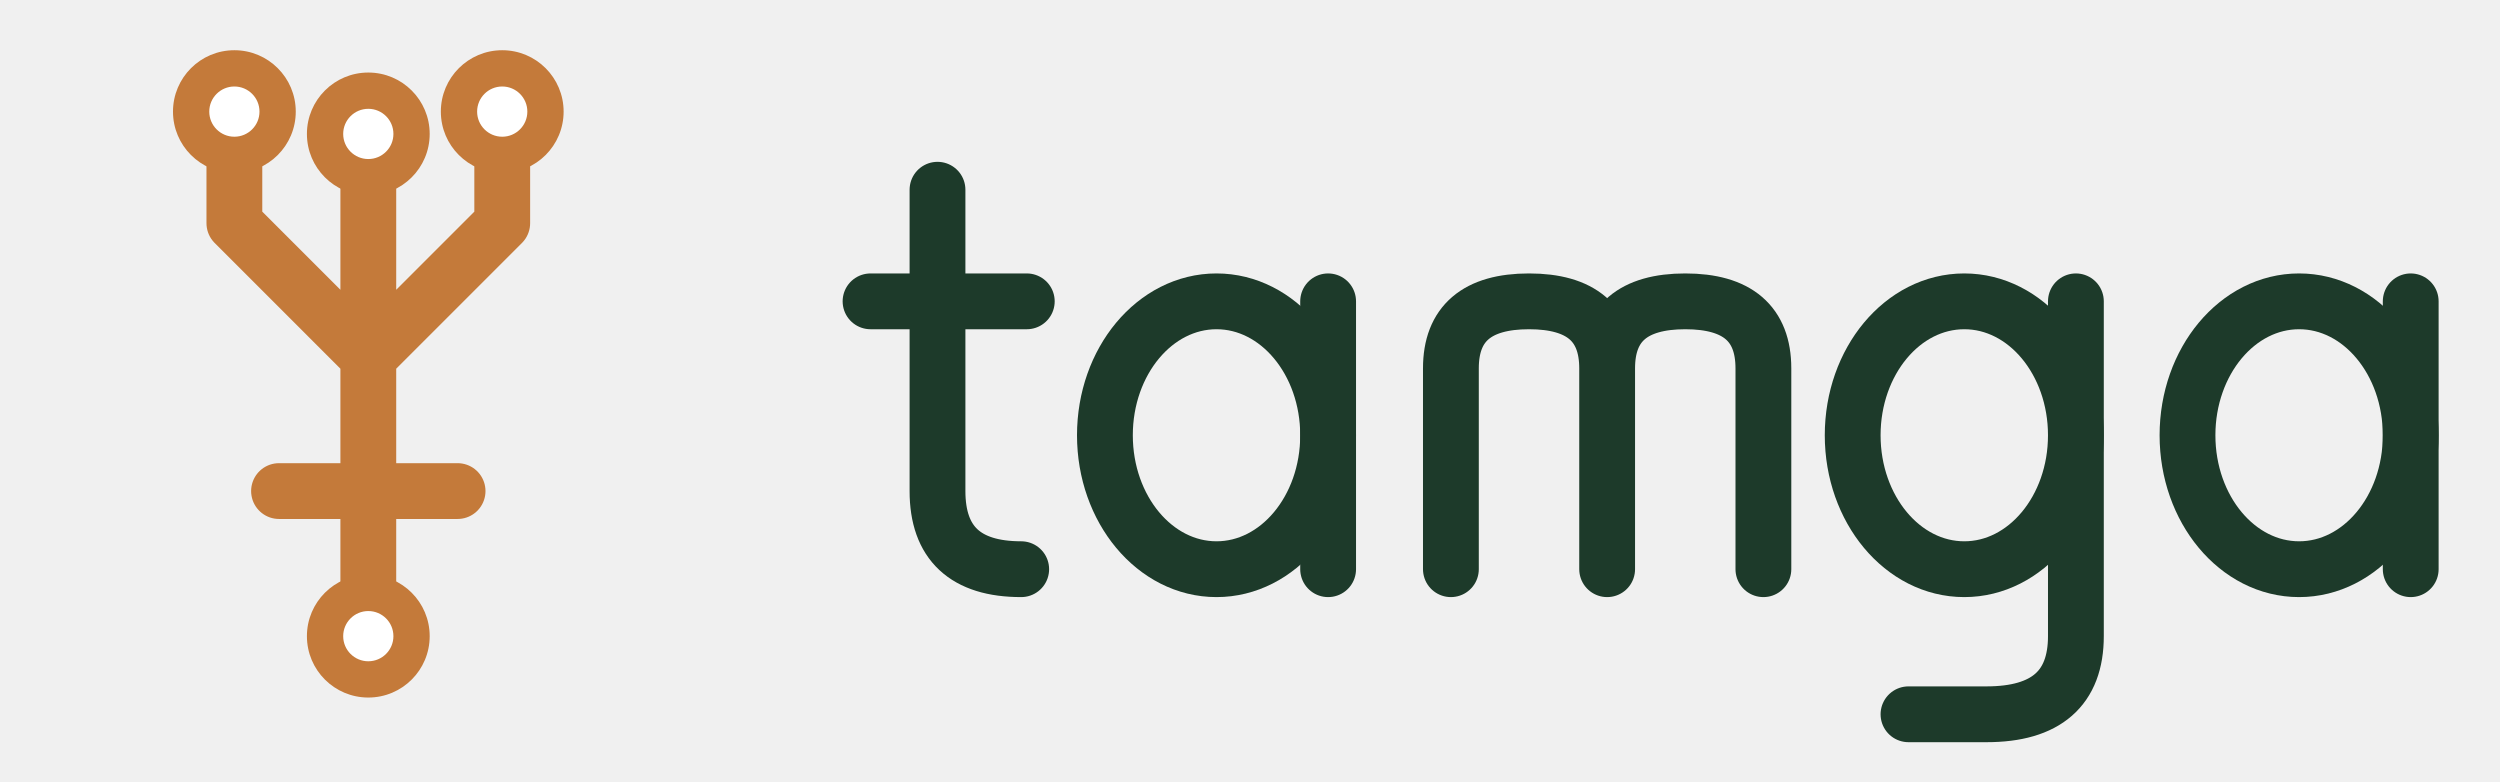
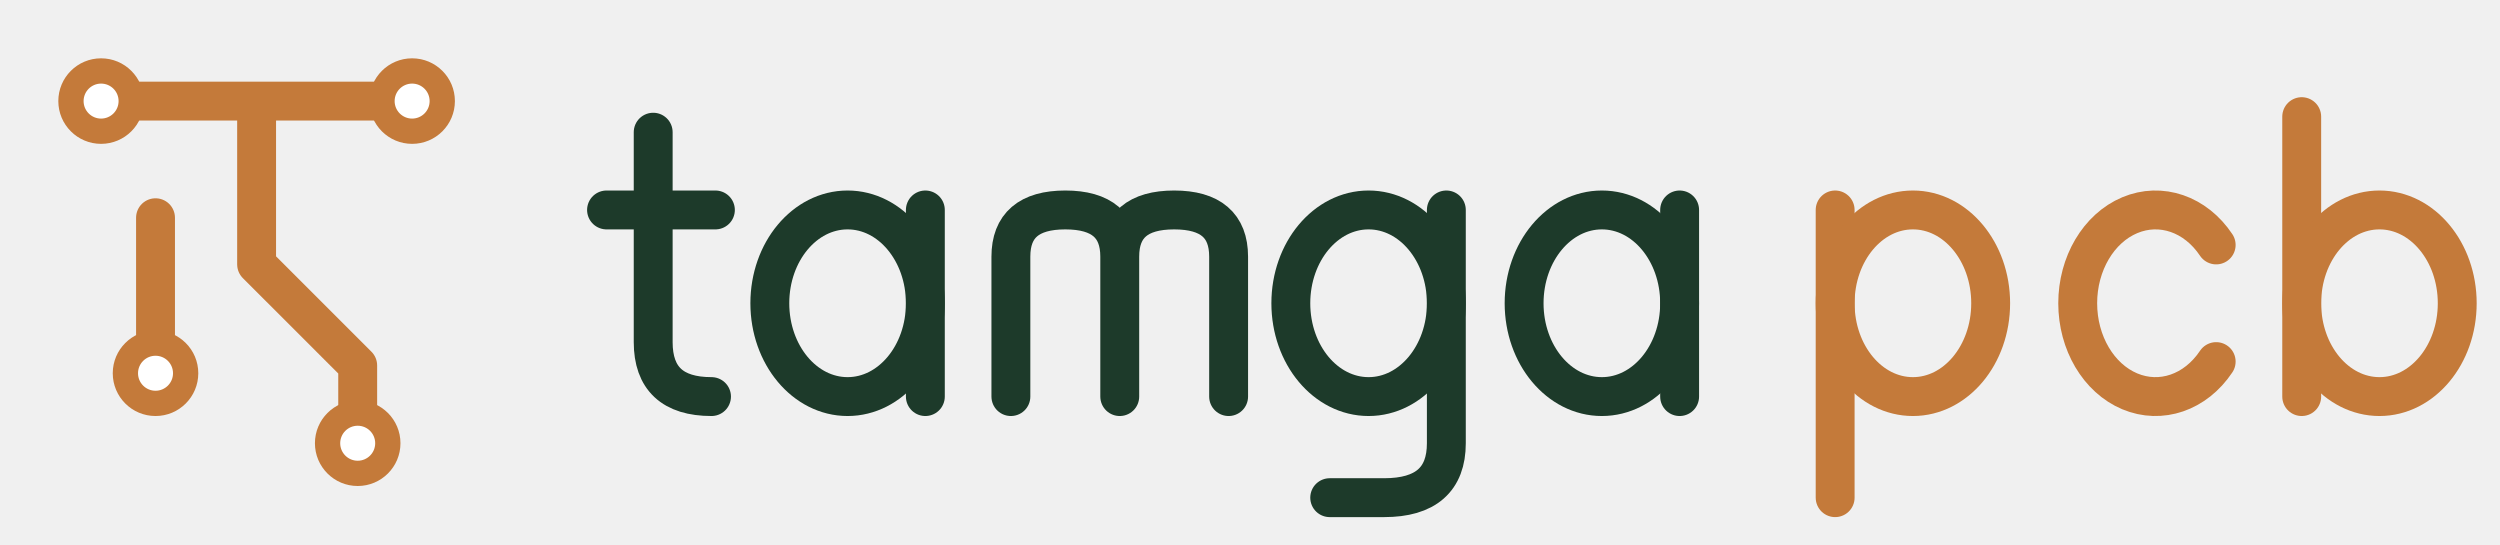
- <svg xmlns="http://www.w3.org/2000/svg" viewBox="-6 -2 448 140" width="448" height="140" role="img" aria-label="tamga">
+ <svg xmlns="http://www.w3.org/2000/svg" viewBox="-6 -2 643 140" width="643" height="140" role="img" aria-label="tamga pcb">
  <g fill="none" stroke="#c47a3a" stroke-width="10" stroke-linecap="round" stroke-linejoin="round">
-     <path d="M60 104 V62 L36 38 V26 M60 62 L84 38 V26 M60 62 V30" />
-     <path d="M44 86 H76" />
+     <path d="M20 24 H100 M60 24 V66 L86 92 V112" />
+     <path d="M34 54 V84" />
  </g>
  <g fill="#c47a3a">
-     <circle cx="36" cy="18" r="11" />
-     <circle cx="84" cy="18" r="11" />
-     <circle cx="60" cy="22" r="11" />
-     <circle cx="60" cy="112" r="11" />
+     <circle cx="20" cy="24" r="11" />
+     <circle cx="100" cy="24" r="11" />
+     <circle cx="86" cy="112" r="11" />
+     <circle cx="34" cy="94" r="11" />
  </g>
  <g fill="#ffffff">
-     <circle cx="36" cy="18" r="4.5" />
-     <circle cx="84" cy="18" r="4.5" />
-     <circle cx="60" cy="22" r="4.5" />
-     <circle cx="60" cy="112" r="4.5" />
+     <circle cx="20" cy="24" r="4.5" />
+     <circle cx="100" cy="24" r="4.5" />
+     <circle cx="86" cy="112" r="4.5" />
+     <circle cx="34" cy="94" r="4.5" />
  </g>
  <g transform="translate(150,0)" fill="none" stroke="#1d3a2a" stroke-width="10" stroke-linecap="round" stroke-linejoin="round">
    <path d="M12 32 V86 Q12 100 27 100" />
    <path d="M0 52 H28" />
    <ellipse cx="62" cy="76" rx="20" ry="24" />
    <path d="M82 52 V100" />
    <path d="M104 100 V64 Q104 52 118 52 Q132 52 132 64 V100 M132 64 Q132 52 146 52 Q160 52 160 64 V100" />
    <ellipse cx="196" cy="76" rx="20" ry="24" />
    <path d="M216 52 V112 Q216 126 200 126 H186" />
    <ellipse cx="256" cy="76" rx="20" ry="24" />
    <path d="M276 52 V100" />
  </g>
+   <g transform="translate(150,0)" fill="none" stroke="#c47a3a" stroke-width="10" stroke-linecap="round" stroke-linejoin="round">
+     <path d="M316 52 V126" />
+     <ellipse cx="336" cy="76" rx="20" ry="24" />
+     <path d="M414 61 A20 24 0 1 0 414 91" />
+     <path d="M436 28 V100" />
+     <ellipse cx="456" cy="76" rx="20" ry="24" />
+   </g>
</svg>
